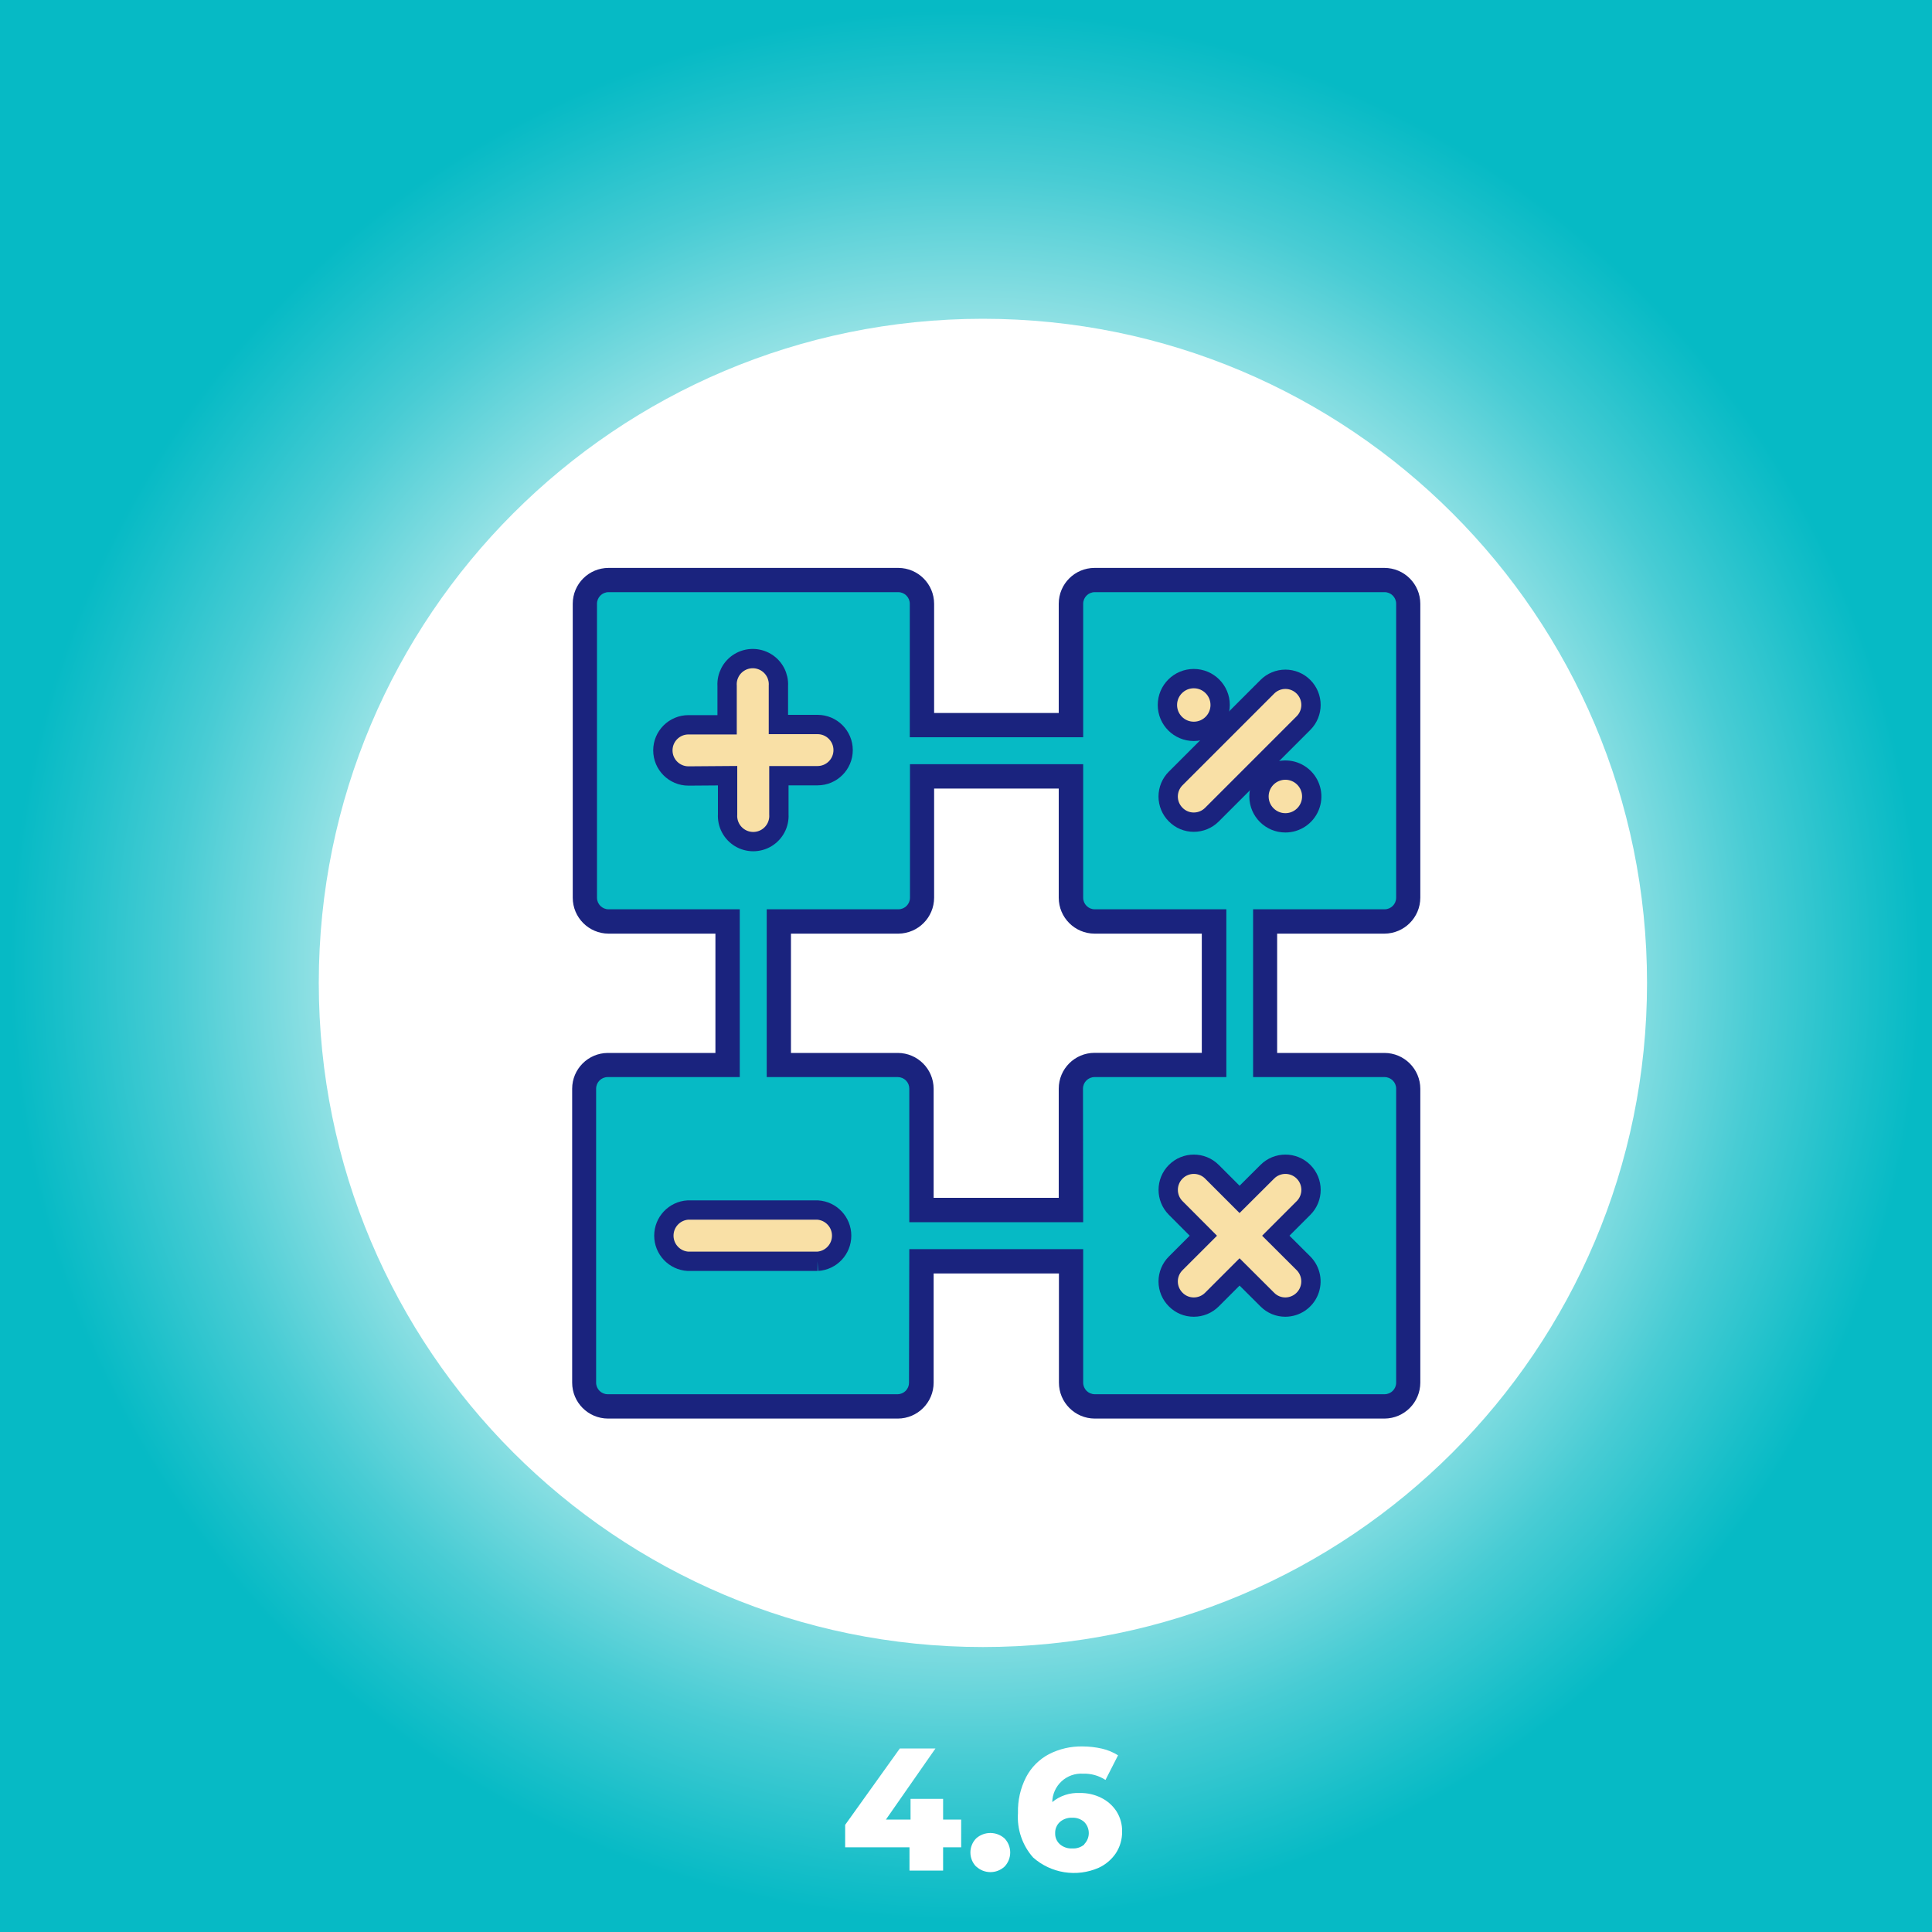
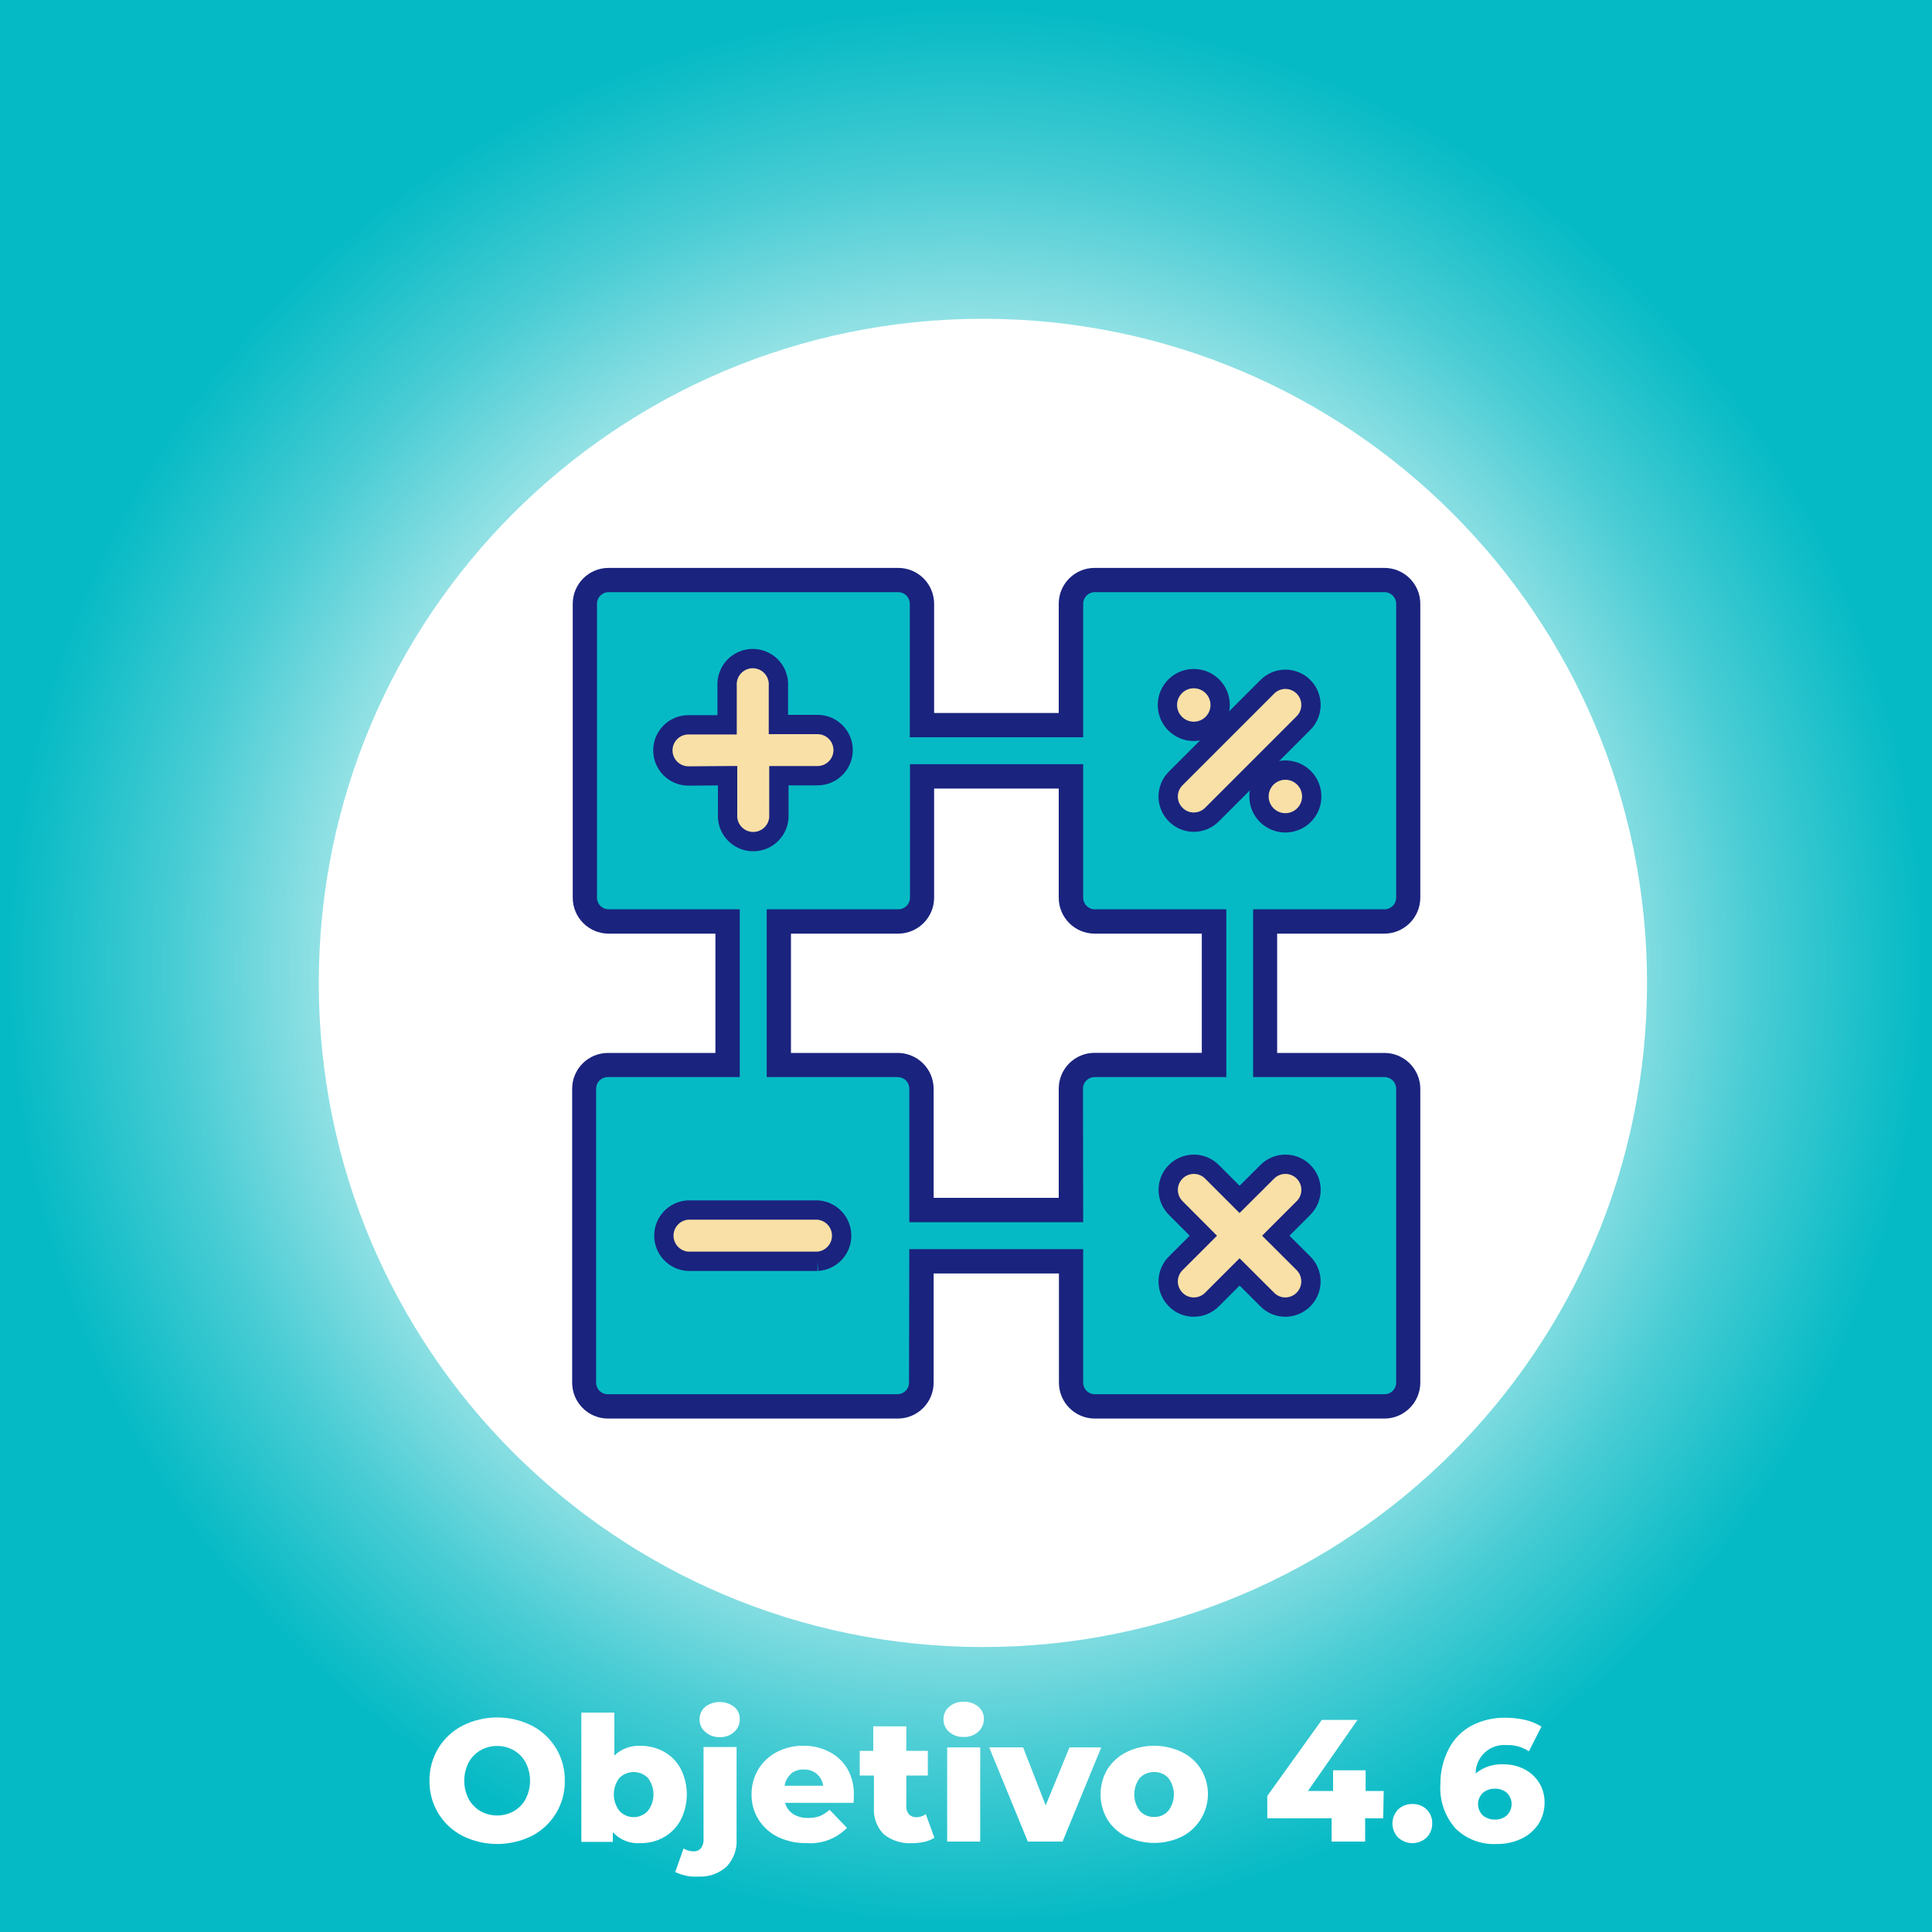
<svg xmlns="http://www.w3.org/2000/svg" id="Layer_1" data-name="Layer 1" viewBox="0 0 200 200">
  <defs>
    <style>.cls-1{fill:url(#radial-gradient);}.cls-2{fill:#fff;}.cls-3{fill:#06bac5;}.cls-4{fill:#1a237e;}.cls-5{fill:#f9e0a6;stroke:#1a237e;stroke-miterlimit:10;stroke-width:2px;}</style>
    <radialGradient id="radial-gradient" cx="100" cy="646" r="100" gradientTransform="translate(0 -546)" gradientUnits="userSpaceOnUse">
      <stop offset="0.45" stop-color="#fffffc" />
      <stop offset="0.66" stop-color="#95e2e5" />
      <stop offset="0.82" stop-color="#48ccd4" />
      <stop offset="0.94" stop-color="#18bfc9" />
      <stop offset="0.99" stop-color="#06bac5" />
    </radialGradient>
  </defs>
  <rect class="cls-1" width="200" height="200" />
-   <path class="cls-2" d="M99.5,191.23H97.63v2.41H94.15v-2.41H87.49v-2.32L93.15,181h3.69l-5.13,7.36h2.55v-2.14h3.37v2.14H99.5Z" />
-   <path class="cls-2" d="M101.05,193.23a2.09,2.09,0,0,1,0-2.92,2.21,2.21,0,0,1,2.94,0,2.11,2.11,0,0,1,0,2.92,2.15,2.15,0,0,1-2.92,0Z" />
-   <path class="cls-2" d="M114,186.11a4,4,0,0,1,1.58,1.4,3.77,3.77,0,0,1,.58,2.08,4,4,0,0,1-.65,2.26,4.34,4.34,0,0,1-1.79,1.51,6.38,6.38,0,0,1-6.77-1.07,6.3,6.3,0,0,1-1.57-4.61,7.67,7.67,0,0,1,.84-3.71,5.65,5.65,0,0,1,2.35-2.37,7.33,7.33,0,0,1,3.51-.81,9.07,9.07,0,0,1,2,.23,5.35,5.35,0,0,1,1.66.69l-1.3,2.55a4,4,0,0,0-2.32-.65,3,3,0,0,0-3.19,2.94,4.17,4.17,0,0,1,2.85-.94A4.78,4.78,0,0,1,114,186.11Zm-1.77,4.81a1.64,1.64,0,0,0,0-2.32,1.78,1.78,0,0,0-1.25-.43,1.81,1.81,0,0,0-1.26.44,1.5,1.5,0,0,0-.49,1.16,1.47,1.47,0,0,0,.48,1.14,1.81,1.81,0,0,0,1.29.44A1.76,1.76,0,0,0,112.27,190.92Z" />
  <circle class="cls-2" cx="101.75" cy="101.75" r="68.75" />
  <path class="cls-3" d="M143.33,95.39a2.46,2.46,0,0,0,2.46-2.46V62.5a2.46,2.46,0,0,0-2.46-2.45h-30a2.46,2.46,0,0,0-2.46,2.45V75.06H95.44V62.5A2.46,2.46,0,0,0,93,60.05H63A2.46,2.46,0,0,0,60.5,62.5V92.93A2.46,2.46,0,0,0,63,95.39H75.32v14.86H62.91a2.45,2.45,0,0,0-2.45,2.45v30.43a2.46,2.46,0,0,0,2.45,2.46h30a2.46,2.46,0,0,0,2.45-2.46V130.57h15.46v12.56a2.46,2.46,0,0,0,2.46,2.46h30a2.46,2.46,0,0,0,2.46-2.46V112.7a2.46,2.46,0,0,0-2.46-2.45H131V95.39ZM110.85,112.7v12.56H95.39V112.7a2.45,2.45,0,0,0-2.45-2.45H80.63V95.39H93a2.46,2.46,0,0,0,2.46-2.46V80.37h15.41V92.93a2.46,2.46,0,0,0,2.46,2.46h12.36v14.86H113.31A2.46,2.46,0,0,0,110.85,112.7Z" />
  <path class="cls-4" d="M143.33,146.85h-30a3.72,3.72,0,0,1-3.71-3.72v-11.3H96.65v11.3a3.72,3.72,0,0,1-3.71,3.72h-30a3.72,3.72,0,0,1-3.71-3.72V112.7A3.71,3.71,0,0,1,62.91,109H74.06V96.65H63a3.72,3.72,0,0,1-3.71-3.72V62.5A3.71,3.71,0,0,1,63,58.79H93A3.72,3.72,0,0,1,96.7,62.5V73.81h12.9V62.5a3.71,3.71,0,0,1,3.71-3.71h30a3.72,3.72,0,0,1,3.72,3.71V92.93a3.73,3.73,0,0,1-3.72,3.72h-11.1V109h11.1a3.72,3.72,0,0,1,3.72,3.71v30.43A3.73,3.73,0,0,1,143.33,146.85Zm-49.2-17.54h18v13.82a1.2,1.2,0,0,0,1.2,1.2h30a1.2,1.2,0,0,0,1.2-1.2V112.7a1.2,1.2,0,0,0-1.2-1.2H129.72V94.13h13.61a1.2,1.2,0,0,0,1.2-1.2V62.5a1.2,1.2,0,0,0-1.2-1.2h-30a1.2,1.2,0,0,0-1.2,1.2V76.32H94.18V62.5A1.2,1.2,0,0,0,93,61.3H63a1.2,1.2,0,0,0-1.2,1.2V92.93a1.2,1.2,0,0,0,1.2,1.2H76.58V111.5H62.91a1.2,1.2,0,0,0-1.2,1.2v30.43a1.2,1.2,0,0,0,1.2,1.2h30a1.19,1.19,0,0,0,1.19-1.2Zm18-2.79h-18V112.7a1.19,1.19,0,0,0-1.19-1.2H79.37V94.13H93a1.2,1.2,0,0,0,1.2-1.2V79.11h17.93V92.93a1.2,1.2,0,0,0,1.2,1.2h13.62V111.5H113.31a1.2,1.2,0,0,0-1.2,1.2ZM96.65,124H109.6V112.7a3.71,3.71,0,0,1,3.71-3.71h11.1V96.65h-11.1a3.72,3.72,0,0,1-3.71-3.72V81.63H96.7v11.3A3.73,3.73,0,0,1,93,96.65H81.88V109H92.94a3.72,3.72,0,0,1,3.71,3.71Z" />
  <path class="cls-5" d="M71.27,80.33a2.65,2.65,0,0,1,0-5.3h4V71a2.66,2.66,0,1,1,5.31,0v4h4.05a2.65,2.65,0,0,1,0,5.3H80.63v4a2.66,2.66,0,1,1-5.31,0v-4Z" />
  <path class="cls-5" d="M134.94,71.1h0a2.66,2.66,0,0,1,0,3.75l-9.48,9.48a2.65,2.65,0,0,1-1.88.78,2.61,2.61,0,0,1-1.87-.78,2.64,2.64,0,0,1,0-3.75l9.48-9.48a2.64,2.64,0,0,1,3.75,0" />
  <circle class="cls-5" cx="123.58" cy="72.98" r="2.73" />
  <path class="cls-5" d="M130.33,82.46a2.73,2.73,0,1,1,2.73,2.72,2.73,2.73,0,0,1-2.73-2.72h0" />
  <path class="cls-5" d="M84.63,130.57H71.22a2.66,2.66,0,0,1,0-5.31H84.63a2.66,2.66,0,0,1,0,5.31" />
  <path class="cls-5" d="M131.19,121.3a2.65,2.65,0,0,1,3.75,3.75l-2.87,2.87,2.87,2.86a2.66,2.66,0,0,1-1.88,4.53,2.61,2.61,0,0,1-1.87-.78l-2.87-2.86-2.86,2.86a2.65,2.65,0,0,1-1.88.78,2.61,2.61,0,0,1-1.87-.78,2.64,2.64,0,0,1,0-3.75l2.86-2.86-2.86-2.87a2.65,2.65,0,0,1,3.75-3.75l2.86,2.86Z" />
+   <path class="cls-2" d="M47.88,190.05a6.3,6.3,0,0,1-3.42-5.71,6.36,6.36,0,0,1,.91-3.36,6.3,6.3,0,0,1,2.51-2.34,8,8,0,0,1,7.18,0,6.31,6.31,0,0,1,3.41,5.7,6.31,6.31,0,0,1-3.41,5.71,8.09,8.09,0,0,1-7.18,0Zm5.31-2.56a3.2,3.2,0,0,0,1.23-1.27,4.15,4.15,0,0,0,0-3.76,3.27,3.27,0,0,0-1.23-1.27,3.53,3.53,0,0,0-3.45,0,3.27,3.27,0,0,0-1.23,1.27,4.15,4.15,0,0,0,0,3.76,3.2,3.2,0,0,0,1.23,1.27,3.53,3.53,0,0,0,3.45,0Z" />
+   <path class="cls-2" d="M68.74,181.34a4.39,4.39,0,0,1,1.72,1.75,5.85,5.85,0,0,1,0,5.32,4.44,4.44,0,0,1-1.72,1.77,4.77,4.77,0,0,1-2.42.62,3.52,3.52,0,0,1-2.88-1.13v1H60.18V177.29H63.6v4.44a3.64,3.64,0,0,1,2.72-1A4.87,4.87,0,0,1,68.74,181.34Zm-1.67,6.12a2.8,2.8,0,0,0,0-3.41,2.09,2.09,0,0,0-2.95,0,2.8,2.8,0,0,0,0,3.41,2,2,0,0,0,2.95,0Z" />
+   <path class="cls-2" d="M69.9,193.79l.86-2.43a2,2,0,0,0,1.06.29.93.93,0,0,0,.74-.32,1.48,1.48,0,0,0,.27-1v-9.48h3.42v9.5a3.85,3.85,0,0,1-1,2.85,4,4,0,0,1-2.93,1.06A4.74,4.74,0,0,1,69.9,193.79ZM73,179.28a1.65,1.65,0,0,1-.58-1.29,1.67,1.67,0,0,1,.58-1.3,2.49,2.49,0,0,1,3,0,1.57,1.57,0,0,1,.58,1.26,1.72,1.72,0,0,1-.58,1.34,2.1,2.1,0,0,1-1.51.54A2.16,2.16,0,0,1,73,179.28Z" />
+   <path class="cls-2" d="M88.36,186.63H81.27a2,2,0,0,0,.84,1.16,2.78,2.78,0,0,0,1.56.4,3.42,3.42,0,0,0,1.21-.19,3.86,3.86,0,0,0,1-.65l1.8,1.87a5.3,5.3,0,0,1-4.16,1.58,6.7,6.7,0,0,1-3-.64,4.93,4.93,0,0,1-2-1.8,4.83,4.83,0,0,1-.72-2.61,4.93,4.93,0,0,1,.7-2.59,4.85,4.85,0,0,1,1.91-1.79,5.85,5.85,0,0,1,2.76-.65,5.64,5.64,0,0,1,2.64.61,4.6,4.6,0,0,1,1.89,1.74,5.15,5.15,0,0,1,.69,2.71S88.4,186.09,88.36,186.63Zm-6.47-3a2,2,0,0,0-.67,1.23h4a2,2,0,0,0-.67-1.23,2,2,0,0,0-1.32-.45A2,2,0,0,0,81.89,183.6Z" />
+   <path class="cls-2" d="M96.73,190.25a3.38,3.38,0,0,1-1,.41,5.57,5.57,0,0,1-1.32.14,4.25,4.25,0,0,1-2.94-.93,3.62,3.62,0,0,1-1-2.79V183.8H89v-2.55H90.4v-2.54h3.42v2.54h2.23v2.55H93.82V187a1.13,1.13,0,0,0,.28.82,1,1,0,0,0,.74.3,1.78,1.78,0,0,0,1-.31Z" />
+   <path class="cls-2" d="M98.25,179.28a1.65,1.65,0,0,1-.58-1.29,1.67,1.67,0,0,1,.58-1.3,2.13,2.13,0,0,1,1.51-.52,2.19,2.19,0,0,1,1.51.5,1.6,1.6,0,0,1,.58,1.26,1.75,1.75,0,0,1-.58,1.34,2.12,2.12,0,0,1-1.51.54A2.14,2.14,0,0,1,98.25,179.28Zm-.2,1.61h3.42v9.75H98.05Z" />
+   <path class="cls-2" d="M114,180.89l-4,9.75H106.4l-4-9.75h3.51l2.34,6,2.46-6Z" />
+   <path class="cls-2" d="M116.64,190.16a5,5,0,0,1-2-1.8,5.13,5.13,0,0,1,0-5.21,5,5,0,0,1,2-1.79,6.62,6.62,0,0,1,5.68,0,4.77,4.77,0,0,1,2,1.78,4.95,4.95,0,0,1-2,7,6.6,6.6,0,0,1-5.67,0Zm4.3-2.7a2.8,2.8,0,0,0,0-3.41,1.94,1.94,0,0,0-1.47-.61,2,2,0,0,0-1.48.61,2.84,2.84,0,0,0,0,3.41,1.93,1.93,0,0,0,1.48.63A1.89,1.89,0,0,0,120.94,187.46Z" />
+   <path class="cls-2" d="M143.19,188.23h-1.87v2.41h-3.47v-2.41h-6.66v-2.32l5.65-7.87h3.69l-5.13,7.36H138v-2.14h3.37v2.14h1.87Z" />
+   <path class="cls-2" d="M144.74,190.23a2.09,2.09,0,0,1,0-2.92,2.06,2.06,0,0,1,1.47-.56,2,2,0,0,1,1.47.56,1.92,1.92,0,0,1,.58,1.46,2,2,0,0,1-.59,1.46,2.15,2.15,0,0,1-2.92,0Z" />
+   <path class="cls-2" d="M157.73,183.11a4,4,0,0,1,1.58,1.4,3.77,3.77,0,0,1,.58,2.08,4,4,0,0,1-.65,2.26,4.31,4.31,0,0,1-1.78,1.51,5.75,5.75,0,0,1-2.52.53,5.66,5.66,0,0,1-4.26-1.6,6.3,6.3,0,0,1-1.57-4.61A7.67,7.67,0,0,1,150,181a5.65,5.65,0,0,1,2.35-2.37,7.33,7.33,0,0,1,3.51-.81,9.07,9.07,0,0,1,2.05.23,5.35,5.35,0,0,1,1.66.69l-1.3,2.55a3.94,3.94,0,0,0-2.32-.64,2.94,2.94,0,0,0-3.19,2.93,4.22,4.22,0,0,1,2.85-.94A4.78,4.78,0,0,1,157.73,183.11ZM156,187.92a1.64,1.64,0,0,0,0-2.32,1.78,1.78,0,0,0-1.25-.43,1.81,1.81,0,0,0-1.26.44,1.62,1.62,0,0,0,0,2.31,1.85,1.85,0,0,0,1.29.44A1.76,1.76,0,0,0,156,187.92Z" />
</svg>
